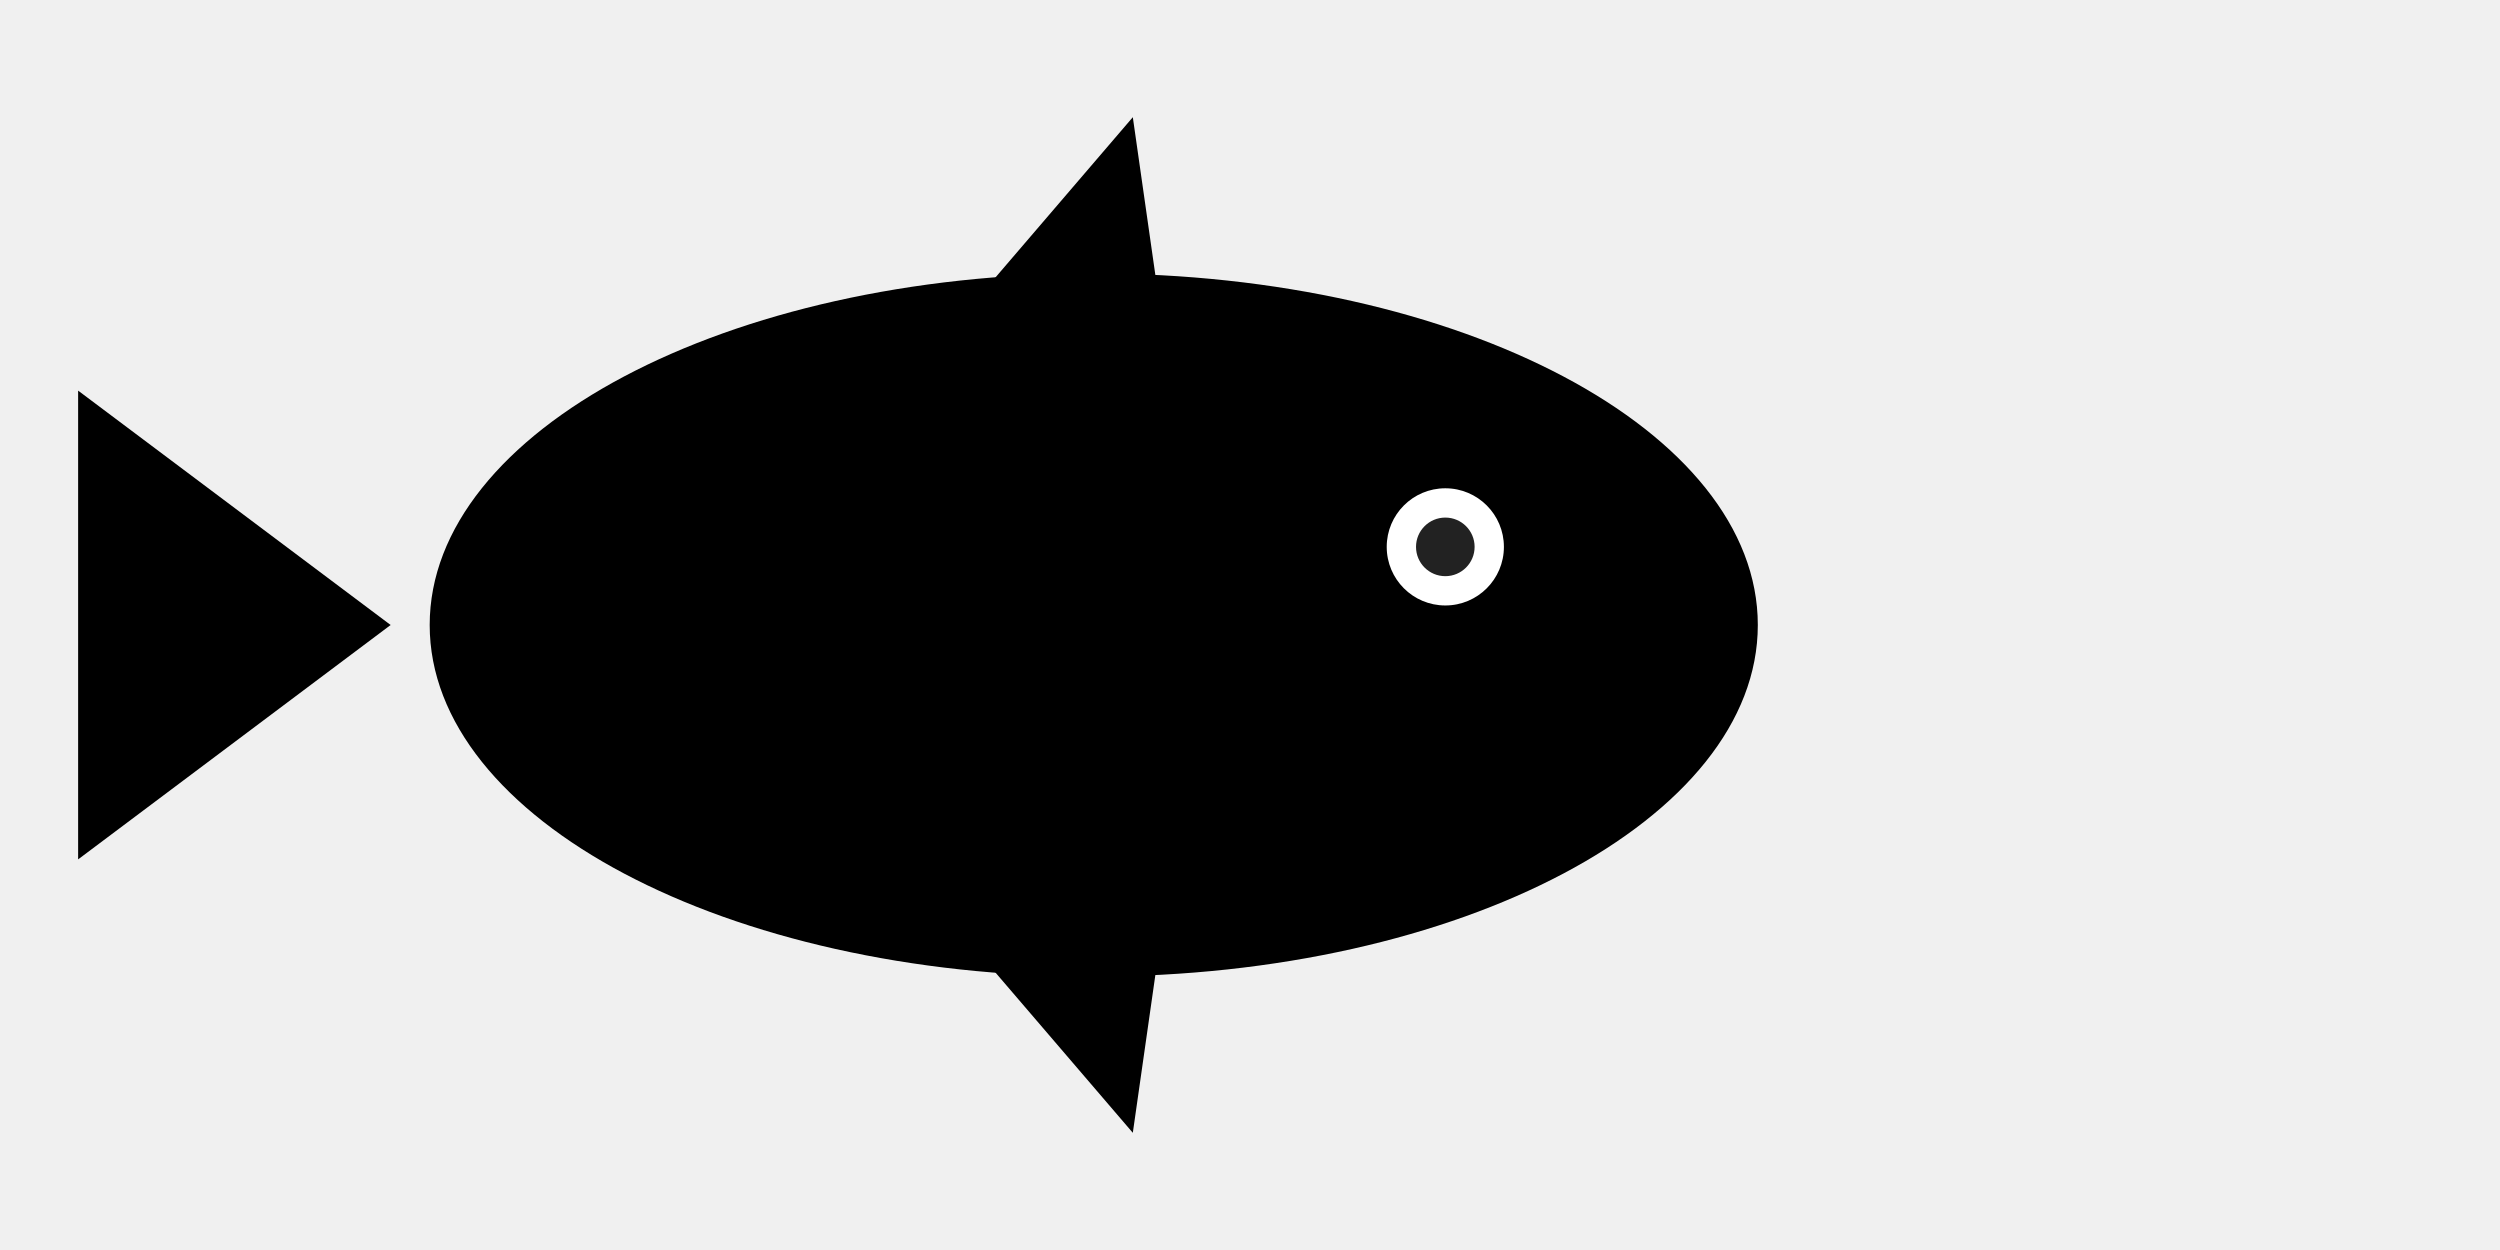
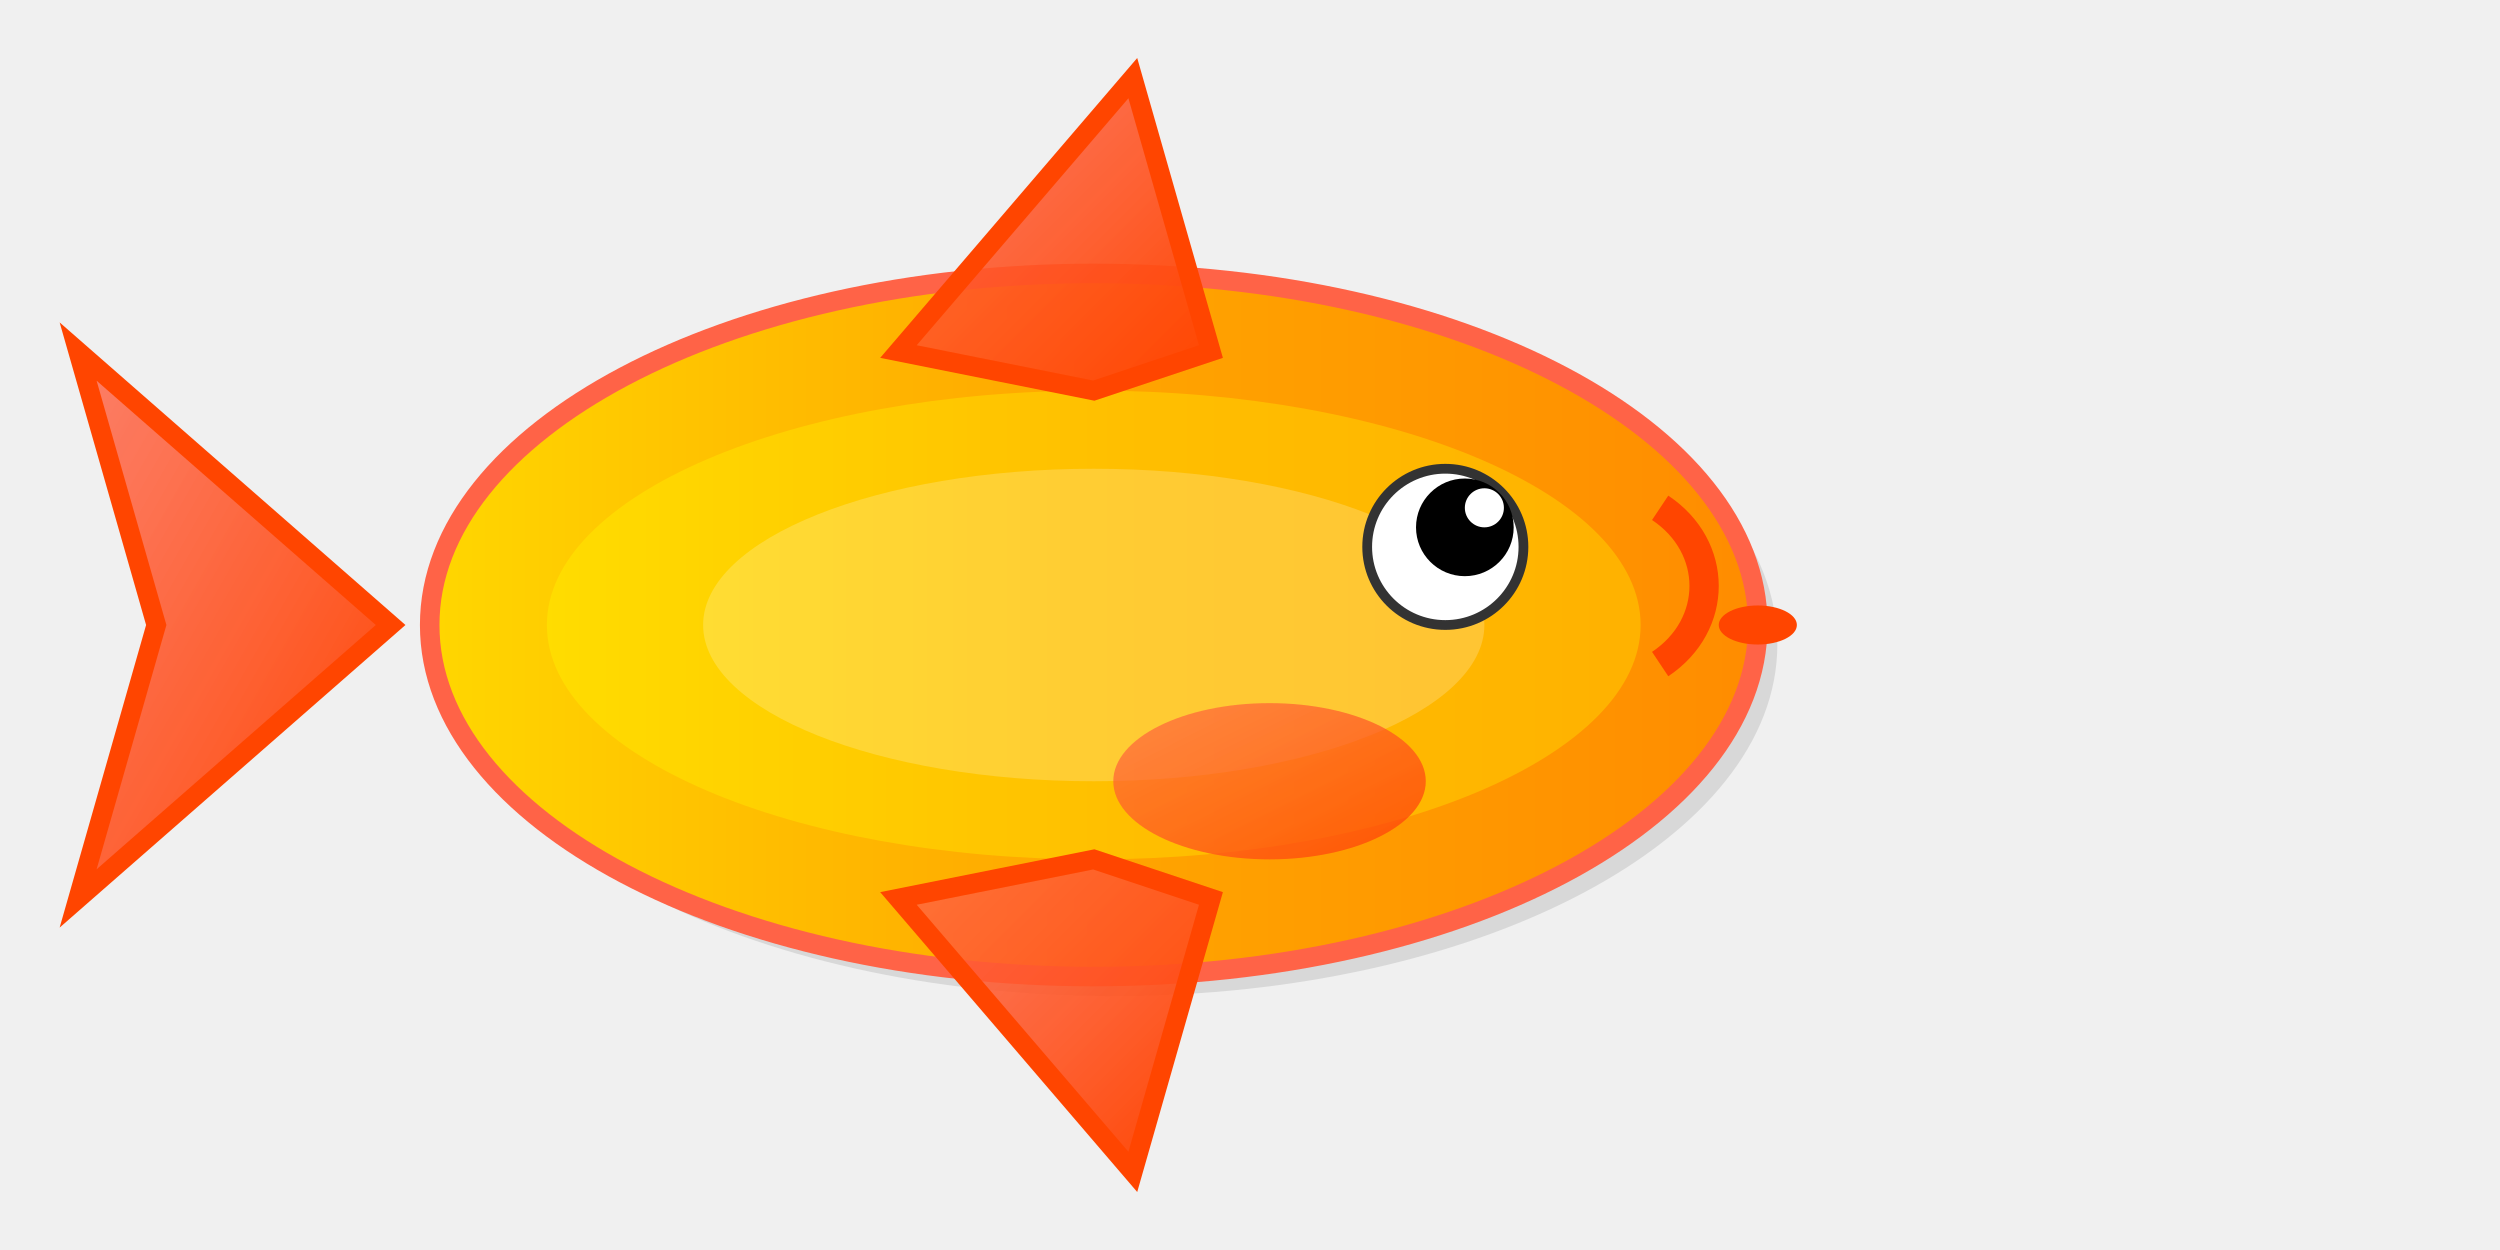
<svg xmlns="http://www.w3.org/2000/svg" viewBox="0 0 128 64" width="128" height="64" aria-label="small fish">
-   <g fill="currentColor">
-     <ellipse cx="56" cy="32" rx="34" ry="18" />
-     <path d="M20 32 L4 20 L4 44 Z" />
-     <path d="M46 20 L58 6 L60 20 Z" />
-     <path d="M46 44 L58 58 L60 44 Z" />
-     <circle cx="74" cy="28" r="3" fill="#fff" />
-     <circle cx="74" cy="28" r="1.5" fill="#222" />
+   <defs>
+     <linearGradient id="healthyBody" x1="0%" y1="0%" x2="100%" y2="0%">
+       <stop offset="0%" style="stop-color:#FFD700;stop-opacity:1" />
+       <stop offset="50%" style="stop-color:#FFA500;stop-opacity:1" />
+       <stop offset="100%" style="stop-color:#FF8C00;stop-opacity:1" />
+     </linearGradient>
+     <linearGradient id="finGradient" x1="0%" y1="0%" x2="100%" y2="100%">
+       <stop offset="0%" style="stop-color:#FF6347;stop-opacity:0.8" />
+       <stop offset="100%" style="stop-color:#FF4500;stop-opacity:1" />
+     </linearGradient>
+   </defs>
+   <g class="fish-healthy">
+     <ellipse cx="57" cy="33" rx="34" ry="18" fill="#000000" opacity="0.1" />
+     <ellipse cx="56" cy="32" rx="34" ry="18" fill="url(#healthyBody)" stroke="#FF6347" stroke-width="1" />
+     <ellipse cx="56" cy="32" rx="28" ry="12" fill="#FFFF00" opacity="0.3" />
+     <ellipse cx="56" cy="32" rx="20" ry="8" fill="#FFFFFF" opacity="0.2" />
+     <path d="M20 32 L4 18 L8 32 L4 46 Z" fill="url(#finGradient)" stroke="#FF4500" stroke-width="1" />
+     <path d="M46 18 L58 4 L62 18 L56 20 Z" fill="url(#finGradient)" stroke="#FF4500" stroke-width="1" />
+     <path d="M46 46 L58 60 L62 46 L56 44 Z" fill="url(#finGradient)" stroke="#FF4500" stroke-width="1" />
+     <ellipse cx="65" cy="40" rx="8" ry="4" fill="url(#finGradient)" opacity="0.8" />
+     <circle cx="74" cy="28" r="4" fill="#FFFFFF" stroke="#333" stroke-width="0.5" />
+     <circle cx="75" cy="27" r="2.5" fill="#000000" />
+     <circle cx="76" cy="26" r="1" fill="#FFFFFF" />
+     <path d="M85 26 C 88 28, 88 32, 85 34" stroke="#FF4500" stroke-width="1.5" fill="none" />
+     <ellipse cx="90" cy="32" rx="2" ry="1" fill="#FF4500" />
  </g>
</svg>
